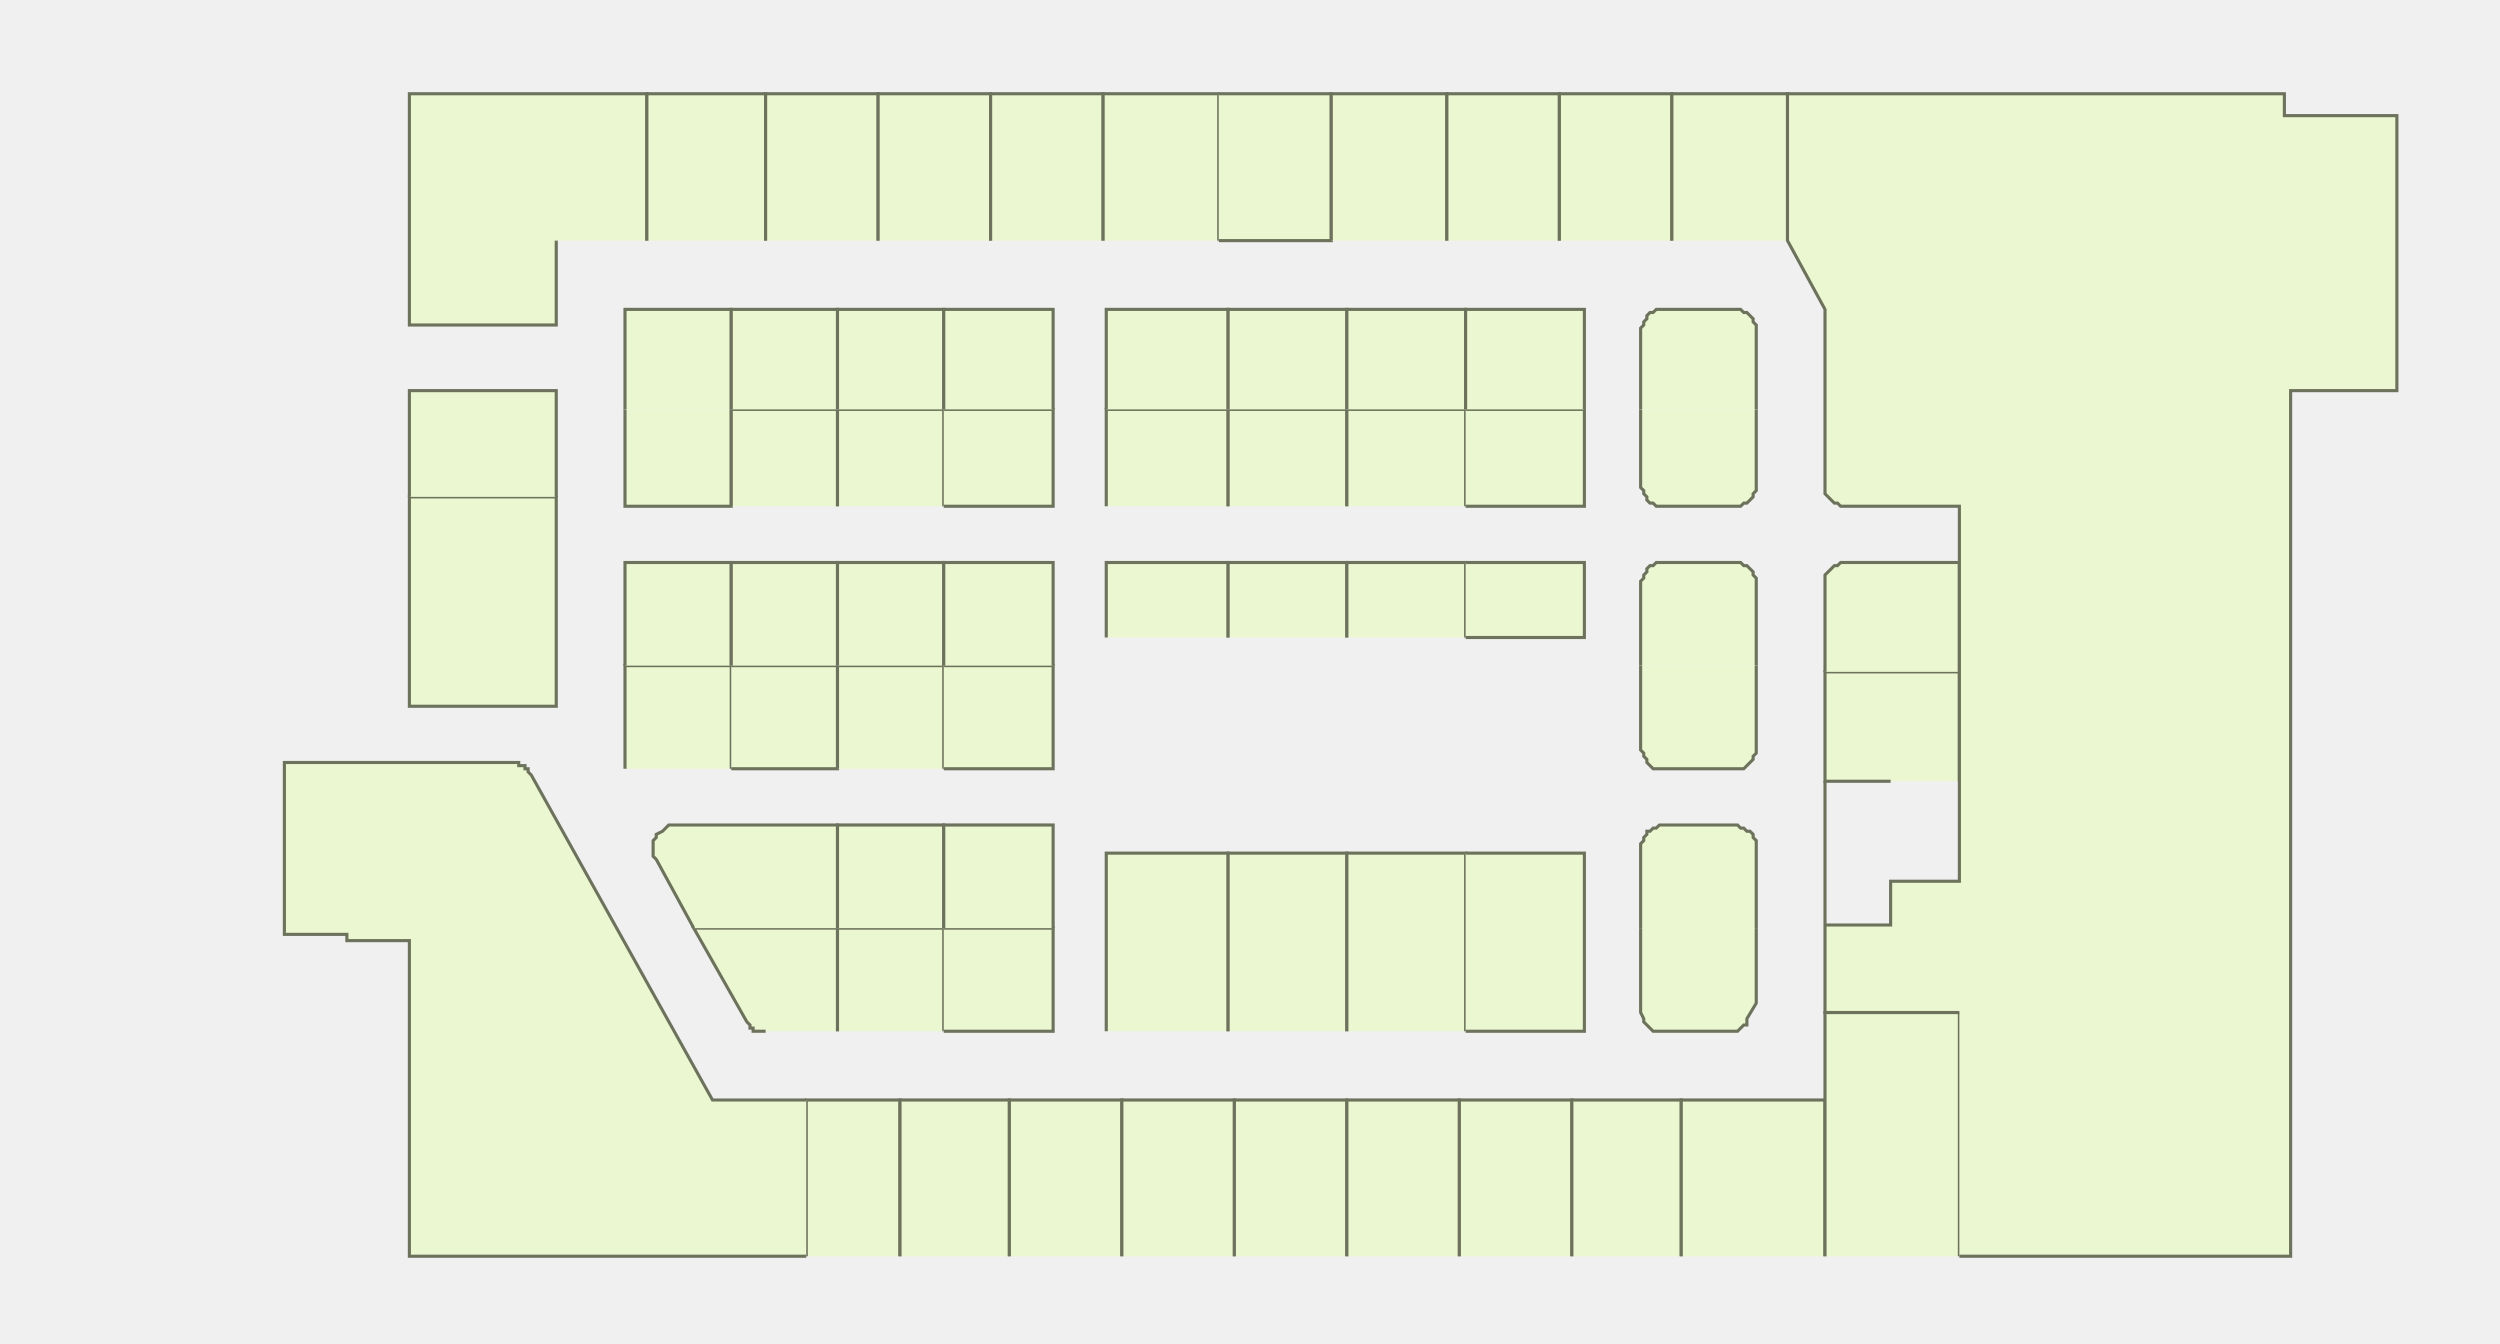
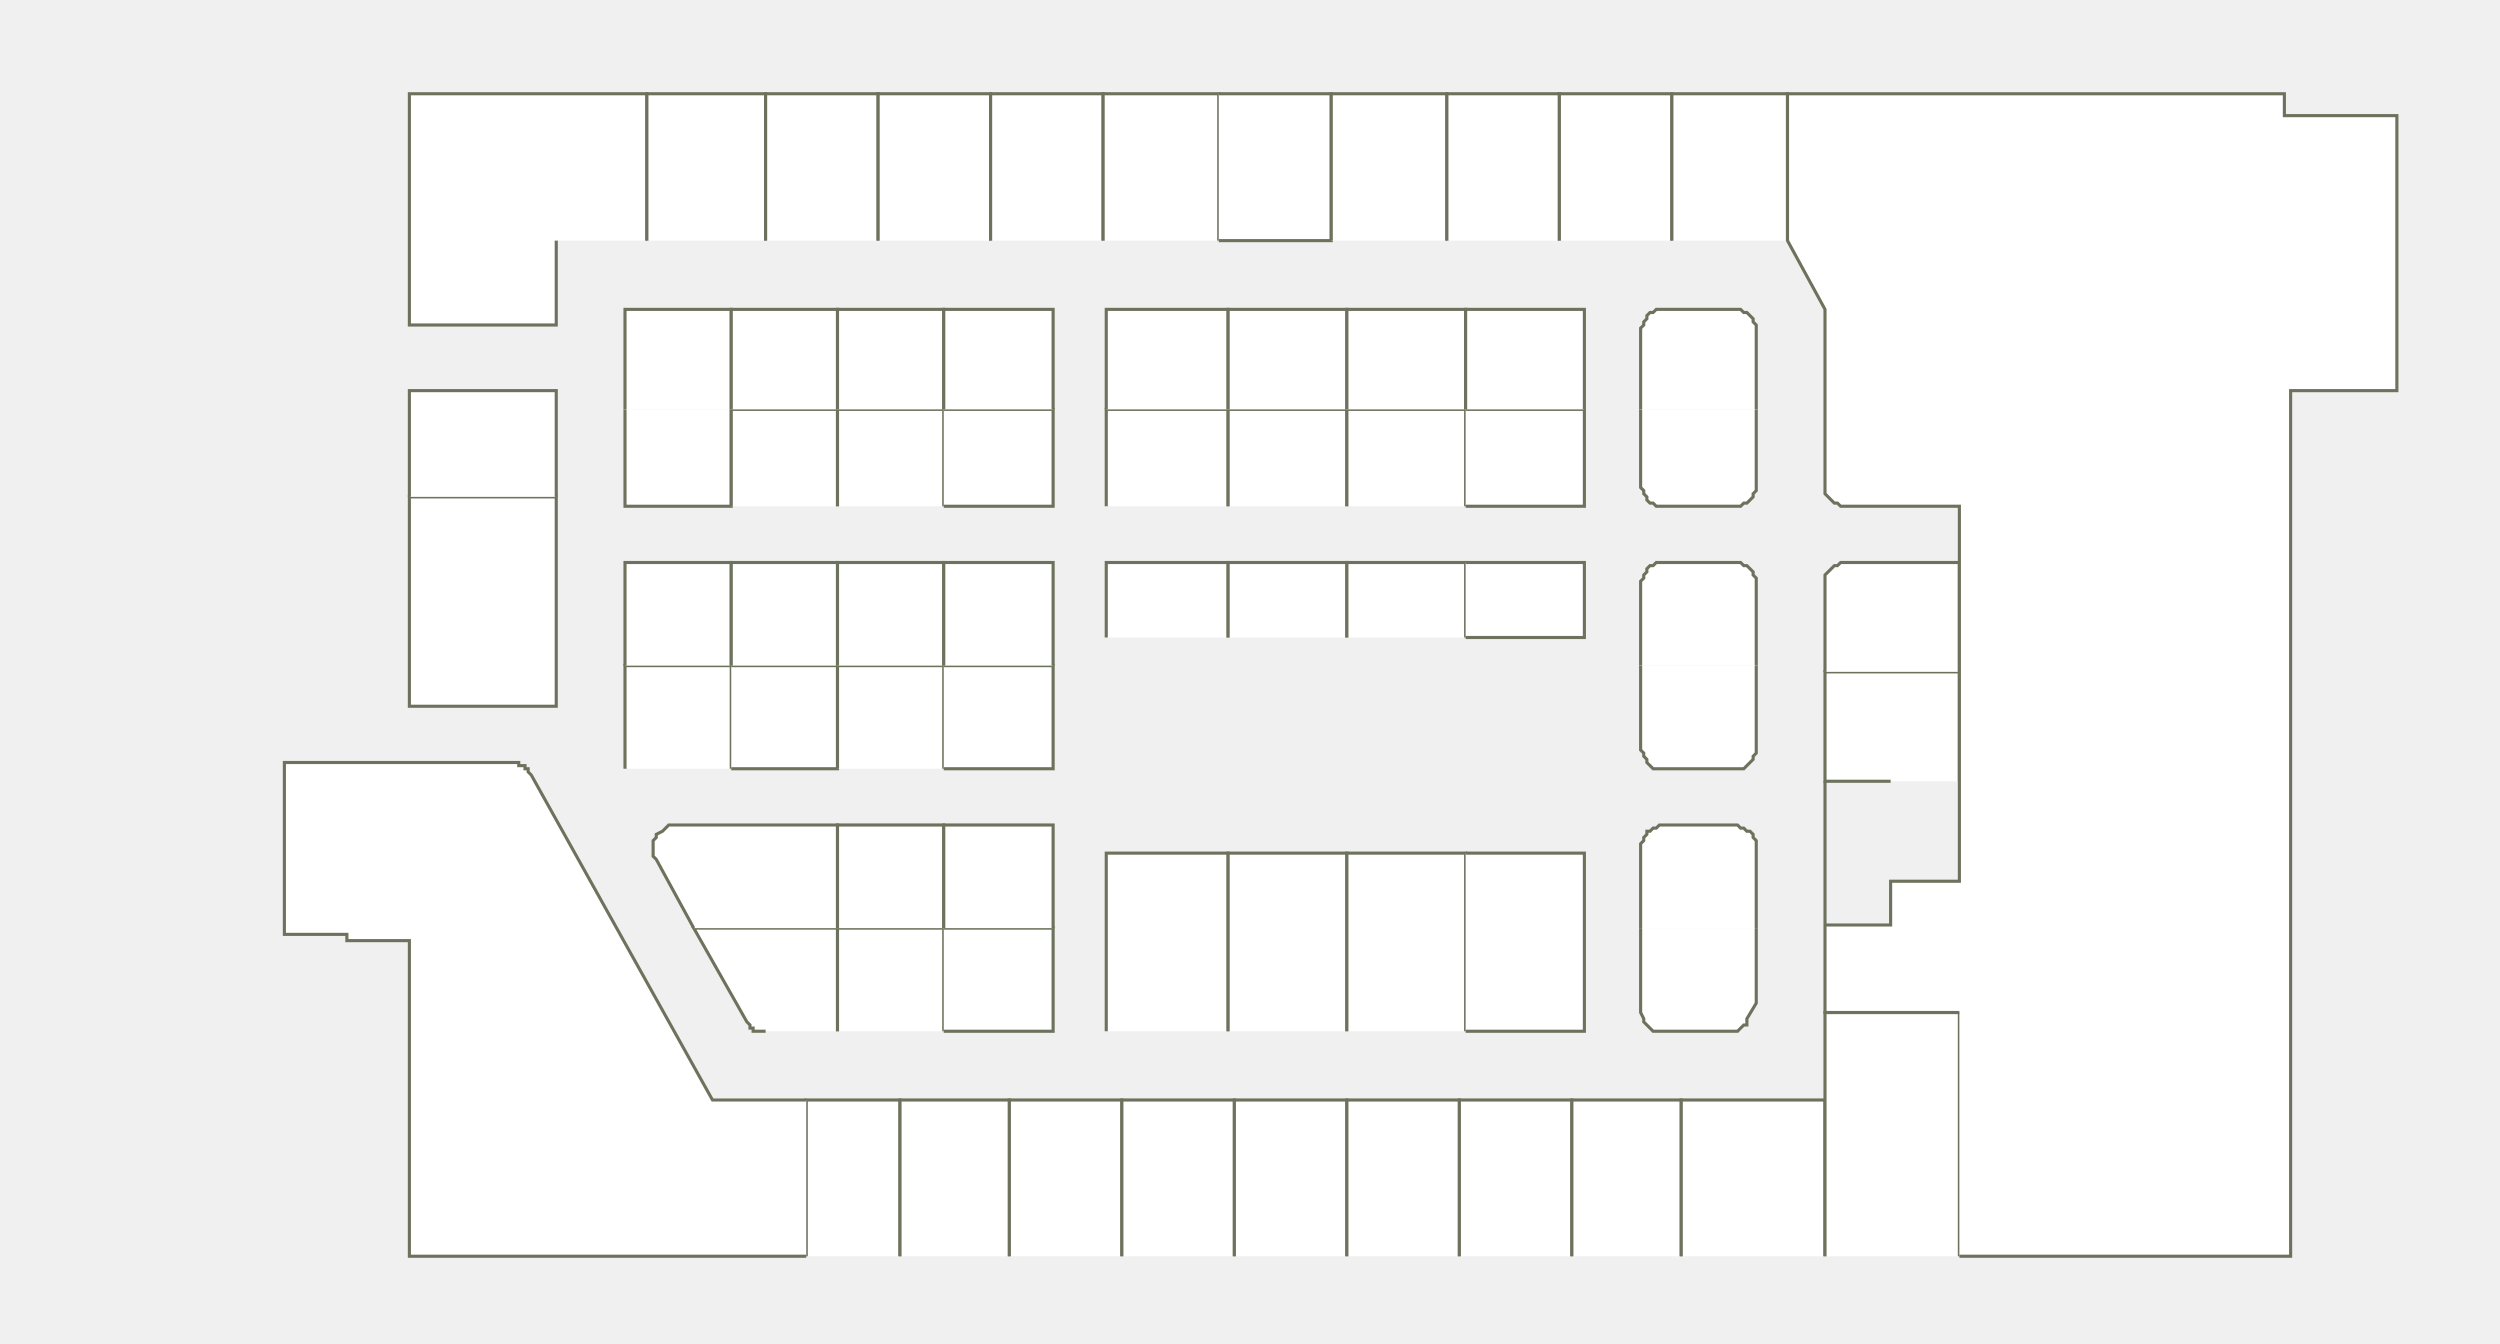
<svg xmlns="http://www.w3.org/2000/svg" baseProfile="full" height="430" version="1.1" width="800">
  <defs />
  <g id="2A05" stroke="red">
-     <polyline fill="#ebf7d1" points="258,402 258,352 288,352 288,402" stroke="#6d725c" />
+     <polyline fill="#FFFFFF" points="258,402 258,352 288,352 288,402" stroke="#6d725c" />
  </g>
  <g id="2A06" stroke="red">
-     <polyline fill="#ebf7d1" points="245,330 244,330 243,330 243,330 242,330 241,330 241,329 240,329 240,328 239,327 239,327 222,297 222,297 268,297 268,330" stroke="#6d725c" />
+     <polyline fill="#FFFFFF" points="245,330 244,330 243,330 243,330 242,330 241,330 241,329 240,329 240,328 239,327 239,327 222,297 222,297 268,297 268,330" stroke="#6d725c" />
  </g>
  <g id="2A07" stroke="red">
-     <polyline fill="#ebf7d1" points="288,402 288,352 323,352 323,402" stroke="#6d725c" />
+     <polyline fill="#FFFFFF" points="288,402 288,352 323,352 323,402" stroke="#6d725c" />
  </g>
  <g id="2A08" stroke="red">
-     <polyline fill="#ebf7d1" points="268,330 268,297 268,297 302,297 302,330" stroke="#6d725c" />
+     <polyline fill="#FFFFFF" points="268,330 268,297 268,297 302,297 302,330" stroke="#6d725c" />
  </g>
  <g id="2A09" stroke="red">
-     <polyline fill="#ebf7d1" points="323,402 323,352 359,352 359,402" stroke="#6d725c" />
+     <polyline fill="#FFFFFF" points="323,402 323,352 359,352 359,402" stroke="#6d725c" />
  </g>
  <g id="2A10" stroke="red">
-     <polyline fill="#ebf7d1" points="302,297 337,297 337,330 302,330" stroke="#6d725c" />
+     <polyline fill="#FFFFFF" points="302,297 337,297 337,330 302,330" stroke="#6d725c" />
  </g>
  <g id="2A11" stroke="red">
-     <polyline fill="#ebf7d1" points="359,402 359,352 395,352 395,402" stroke="#6d725c" />
+     <polyline fill="#FFFFFF" points="359,402 359,352 395,352 395,402" stroke="#6d725c" />
  </g>
  <g id="2A12" stroke="red">
-     <polyline fill="#ebf7d1" points="354,330 354,273 393,273 393,330" stroke="#6d725c" />
+     <polyline fill="#FFFFFF" points="354,330 354,273 393,273 393,330" stroke="#6d725c" />
  </g>
  <g id="2A13" stroke="red">
-     <polyline fill="#ebf7d1" points="395,402 395,352 431,352 431,402" stroke="#6d725c" />
+     <polyline fill="#FFFFFF" points="395,402 395,352 431,352 431,402" stroke="#6d725c" />
  </g>
  <g id="2A14" stroke="red">
-     <polyline fill="#ebf7d1" points="393,330 393,273 431,273 431,330" stroke="#6d725c" />
+     <polyline fill="#FFFFFF" points="393,330 393,273 431,273 431,330" stroke="#6d725c" />
  </g>
  <g id="2A17" stroke="red">
-     <polyline fill="#ebf7d1" points="431,402 431,352 467,352 467,402" stroke="#6d725c" />
+     <polyline fill="#FFFFFF" points="431,402 431,352 467,352 467,402" stroke="#6d725c" />
  </g>
  <g id="2A18" stroke="red">
-     <polyline fill="#ebf7d1" points="431,330 431,273 469,273 469,330" stroke="#6d725c" />
+     <polyline fill="#FFFFFF" points="431,330 431,273 469,273 469,330" stroke="#6d725c" />
  </g>
  <g id="2A19" stroke="red">
-     <polyline fill="#ebf7d1" points="467,402 467,352 503,352 503,402" stroke="#6d725c" />
+     <polyline fill="#FFFFFF" points="467,402 467,352 503,352 503,402" stroke="#6d725c" />
  </g>
  <g id="2A20" stroke="red">
-     <polyline fill="#ebf7d1" points="469,273 507,273 507,330 469,330" stroke="#6d725c" />
+     <polyline fill="#FFFFFF" points="469,273 507,273 507,330 469,330" stroke="#6d725c" />
  </g>
  <g id="2A21" stroke="red">
-     <polyline fill="#ebf7d1" points="503,402 503,352 538,352 538,402" stroke="#6d725c" />
+     <polyline fill="#FFFFFF" points="503,402 503,352 538,352 538,402" stroke="#6d725c" />
  </g>
  <g id="2A22" stroke="red">
-     <polyline fill="#ebf7d1" points="525,297 525,271 525,270 526,269 526,268 527,267 527,266 528,266 529,265 530,265 531,264 532,264 555,264 556,264 557,265 558,265 559,266 560,266 561,267 561,268 562,269 562,270 562,271 562,297" stroke="#6d725c" />
+     <polyline fill="#FFFFFF" points="525,297 525,271 525,270 526,269 526,268 527,267 527,266 528,266 529,265 530,265 531,264 532,264 555,264 556,264 557,265 558,265 559,266 560,266 561,267 561,268 562,269 562,270 562,271 562,297" stroke="#6d725c" />
  </g>
  <g id="2A23" stroke="red">
-     <polyline fill="#ebf7d1" points="538,402 538,352 584,352 584,402" stroke="#6d725c" />
+     <polyline fill="#FFFFFF" points="538,402 538,352 584,352 584,402" stroke="#6d725c" />
  </g>
  <g id="2A24" stroke="red">
-     <polyline fill="#ebf7d1" points="562,297 562,318 562,318 562,319 562,319 562,319 562,319 562,320 562,320 562,320 562,321 562,321 559,326 559,327 559,328 558,328 557,329 557,329 556,330 555,330 554,330 554,330 553,330 532,330 531,330 530,330 529,330 528,329 527,328 527,328 526,327 526,326 525,324 525,323 525,297" stroke="#6d725c" />
+     <polyline fill="#FFFFFF" points="562,297 562,318 562,318 562,319 562,319 562,319 562,319 562,320 562,320 562,320 562,321 562,321 559,326 559,327 559,328 558,328 557,329 557,329 556,330 555,330 554,330 554,330 553,330 532,330 531,330 530,330 529,330 528,329 527,328 527,328 526,327 526,326 525,324 525,323 525,297" stroke="#6d725c" />
  </g>
  <g id="2A25" stroke="red">
-     <polyline fill="#ebf7d1" points="584,402 584,352 584,324 627,324 627,402" stroke="#6d725c" />
+     <polyline fill="#FFFFFF" points="584,402 584,352 584,324 627,324 627,402" stroke="#6d725c" />
  </g>
  <g id="2B02" stroke="red">
-     <polyline fill="#ebf7d1" points="178,192 178,226 131,226 131,192" stroke="#6d725c" />
+     <polyline fill="#FFFFFF" points="178,192 178,226 131,226 131,192" stroke="#6d725c" />
  </g>
  <g id="2B03" stroke="red">
-     <polyline fill="#ebf7d1" points="222,297 210,275 209,274 209,272 209,271 209,269 210,268 210,267 212,266 213,265 214,264 216,264 268,264 268,297" stroke="#6d725c" />
+     <polyline fill="#FFFFFF" points="222,297 210,275 209,274 209,272 209,271 209,269 210,268 210,267 212,266 213,265 214,264 216,264 268,264 268,297" stroke="#6d725c" />
  </g>
  <g id="2B04" stroke="red">
-     <polyline fill="#ebf7d1" points="200,246 200,213 234,213 234,246" stroke="#6d725c" />
+     <polyline fill="#FFFFFF" points="200,246 200,213 234,213 234,246" stroke="#6d725c" />
  </g>
  <g id="2B06" stroke="red">
-     <polyline fill="#ebf7d1" points="234,213 268,213 268,246 234,246" stroke="#6d725c" />
+     <polyline fill="#FFFFFF" points="234,213 268,213 268,246 234,246" stroke="#6d725c" />
  </g>
  <g id="2B07" stroke="red">
-     <polyline fill="#ebf7d1" points="268,297 268,264 302,264 302,297" stroke="#6d725c" />
+     <polyline fill="#FFFFFF" points="268,297 268,264 302,264 302,297" stroke="#6d725c" />
  </g>
  <g id="2B08" stroke="red">
-     <polyline fill="#ebf7d1" points="268,246 268,213 302,213 302,246" stroke="#6d725c" />
+     <polyline fill="#FFFFFF" points="268,246 268,213 302,213 302,246" stroke="#6d725c" />
  </g>
  <g id="2B09" stroke="red">
-     <polyline fill="#ebf7d1" points="302,297 302,264 337,264 337,297" stroke="#6d725c" />
+     <polyline fill="#FFFFFF" points="302,297 302,264 337,264 337,297" stroke="#6d725c" />
  </g>
  <g id="2B10" stroke="red">
-     <polyline fill="#ebf7d1" points="302,213 337,213 337,246 302,246" stroke="#6d725c" />
+     <polyline fill="#FFFFFF" points="302,213 337,213 337,246 302,246" stroke="#6d725c" />
  </g>
  <g id="2B12" stroke="red">
-     <polyline fill="#ebf7d1" points="562,213 562,239 562,240 562,241 561,242 561,243 560,244 559,245 558,246 557,246 556,246 555,246 532,246 531,246 530,246 529,246 528,245 527,244 527,243 526,242 526,241 525,240 525,239 525,213" stroke="#6d725c" />
+     <polyline fill="#FFFFFF" points="562,213 562,239 562,240 562,241 561,242 561,243 560,244 559,245 558,246 557,246 556,246 555,246 532,246 531,246 530,246 529,246 528,245 527,244 527,243 526,242 526,241 525,240 525,239 525,213" stroke="#6d725c" />
  </g>
  <g id="2B14" stroke="red">
-     <polyline fill="#ebf7d1" points="605,250 584,250 584,215 627,215 627,250" stroke="#6d725c" />
+     <polyline fill="#FFFFFF" points="605,250 584,250 584,215 627,215 627,250" stroke="#6d725c" />
  </g>
  <g id="2C01" stroke="red">
-     <polyline fill="#ebf7d1" points="131,192 131,159 131,159 178,159 178,192" stroke="#6d725c" />
+     <polyline fill="#FFFFFF" points="131,192 131,159 131,159 178,159 178,192" stroke="#6d725c" />
  </g>
  <g id="2C02" stroke="red">
-     <polyline fill="#ebf7d1" points="131,159 131,158 131,125 133,125 178,125 178,159" stroke="#6d725c" />
+     <polyline fill="#FFFFFF" points="131,159 131,158 131,125 133,125 178,125 178,159" stroke="#6d725c" />
  </g>
  <g id="2C03" stroke="red">
-     <polyline fill="#ebf7d1" points="200,213 200,180 234,180 234,213" stroke="#6d725c" />
+     <polyline fill="#FFFFFF" points="200,213 200,180 234,180 234,213" stroke="#6d725c" />
  </g>
  <g id="2C04" stroke="red">
-     <polyline fill="#ebf7d1" points="234,131 234,162 200,162 200,131" stroke="#6d725c" />
+     <polyline fill="#FFFFFF" points="234,131 234,162 200,162 200,131" stroke="#6d725c" />
  </g>
  <g id="2C05" stroke="red">
-     <polyline fill="#ebf7d1" points="234,213 234,180 268,180 268,213" stroke="#6d725c" />
+     <polyline fill="#FFFFFF" points="234,213 234,180 268,180 268,213" stroke="#6d725c" />
  </g>
  <g id="2C06" stroke="red">
-     <polyline fill="#ebf7d1" points="234,162 234,131 268,131 268,162" stroke="#6d725c" />
+     <polyline fill="#FFFFFF" points="234,162 234,131 268,131 268,162" stroke="#6d725c" />
  </g>
  <g id="2C07" stroke="red">
-     <polyline fill="#ebf7d1" points="268,213 268,213 268,180 302,180 302,196 302,213" stroke="#6d725c" />
+     <polyline fill="#FFFFFF" points="268,213 268,213 268,180 302,180 302,196 302,213" stroke="#6d725c" />
  </g>
  <g id="2C08" stroke="red">
-     <polyline fill="#ebf7d1" points="268,162 268,131 302,131 302,162" stroke="#6d725c" />
+     <polyline fill="#FFFFFF" points="268,162 268,131 302,131 302,162" stroke="#6d725c" />
  </g>
  <g id="2C09" stroke="red">
-     <polyline fill="#ebf7d1" points="302,213 302,196 302,180 319,180 337,180 337,213" stroke="#6d725c" />
+     <polyline fill="#FFFFFF" points="302,213 302,196 302,180 319,180 337,180 337,213" stroke="#6d725c" />
  </g>
  <g id="2C10" stroke="red">
-     <polyline fill="#ebf7d1" points="302,131 337,131 337,162 302,162" stroke="#6d725c" />
+     <polyline fill="#FFFFFF" points="302,131 337,131 337,162 302,162" stroke="#6d725c" />
  </g>
  <g id="2C12" stroke="red">
-     <polyline fill="#ebf7d1" points="354,162 354,131 393,131 393,162" stroke="#6d725c" />
+     <polyline fill="#FFFFFF" points="354,162 354,131 393,131 393,162" stroke="#6d725c" />
  </g>
  <g id="2C13A" stroke="red">
-     <polyline fill="#ebf7d1" points="354,204 354,180 393,180 393,204" stroke="#6d725c" />
+     <polyline fill="#FFFFFF" points="354,204 354,180 393,180 393,204" stroke="#6d725c" />
  </g>
  <g id="2C13B" stroke="red">
-     <polyline fill="#ebf7d1" points="393,204 393,180 431,180 431,204" stroke="#6d725c" />
+     <polyline fill="#FFFFFF" points="393,204 393,180 431,180 431,204" stroke="#6d725c" />
  </g>
  <g id="2C14" stroke="red">
-     <polyline fill="#ebf7d1" points="393,162 393,131 431,131 431,162" stroke="#6d725c" />
+     <polyline fill="#FFFFFF" points="393,162 393,131 431,131 431,162" stroke="#6d725c" />
  </g>
  <g id="2C16" stroke="red">
-     <polyline fill="#ebf7d1" points="431,162 431,131 469,131 469,162" stroke="#6d725c" />
+     <polyline fill="#FFFFFF" points="431,162 431,131 469,131 469,162" stroke="#6d725c" />
  </g>
  <g id="2C17A" stroke="red">
-     <polyline fill="#ebf7d1" points="431,204 431,180 469,180 469,204" stroke="#6d725c" />
+     <polyline fill="#FFFFFF" points="431,204 431,180 469,180 469,204" stroke="#6d725c" />
  </g>
  <g id="2C17B" stroke="red">
-     <polyline fill="#ebf7d1" points="469,180 507,180 507,204 469,204" stroke="#6d725c" />
+     <polyline fill="#FFFFFF" points="469,180 507,180 507,204 469,204" stroke="#6d725c" />
  </g>
  <g id="2C18" stroke="red">
-     <polyline fill="#ebf7d1" points="469,131 507,131 507,162 469,162" stroke="#6d725c" />
+     <polyline fill="#FFFFFF" points="469,131 507,131 507,162 469,162" stroke="#6d725c" />
  </g>
  <g id="2C19" stroke="red">
-     <polyline fill="#ebf7d1" points="525,213 525,187 525,186 526,185 526,184 527,183 527,182 528,181 529,181 530,180 531,180 532,180 555,180 556,180 557,180 558,181 559,181 560,182 561,183 561,184 562,185 562,186 562,187 562,213" stroke="#6d725c" />
+     <polyline fill="#FFFFFF" points="525,213 525,187 525,186 526,185 526,184 527,183 527,182 528,181 529,181 530,180 531,180 532,180 555,180 556,180 557,180 558,181 559,181 560,182 561,183 561,184 562,185 562,186 562,187 562,213" stroke="#6d725c" />
  </g>
  <g id="2C20" stroke="red">
-     <polyline fill="#ebf7d1" points="562,131 562,155 562,156 562,157 561,158 561,159 560,160 559,161 558,161 557,162 556,162 555,162 532,162 531,162 530,162 529,161 528,161 527,160 527,159 526,158 526,157 525,156 525,155 525,131" stroke="#6d725c" />
+     <polyline fill="#FFFFFF" points="562,131 562,155 562,156 562,157 561,158 561,159 560,160 559,161 558,161 557,162 556,162 555,162 532,162 531,162 530,162 529,161 528,161 527,160 527,159 526,158 526,157 525,156 525,155 525,131" stroke="#6d725c" />
  </g>
  <g id="2C21" stroke="red">
-     <polyline fill="#ebf7d1" points="584,215 584,187 584,186 584,185 584,184 585,183 586,182 587,181 588,181 589,180 590,180 591,180 627,180 627,215" stroke="#6d725c" />
+     <polyline fill="#FFFFFF" points="584,215 584,187 584,186 584,185 584,184 585,183 586,182 587,181 588,181 589,180 590,180 591,180 627,180 627,215" stroke="#6d725c" />
  </g>
  <g id="2D02" stroke="red">
-     <polyline fill="#ebf7d1" points="178,77 178,104 140,104 131,104 131,42 131,34 131,30 207,30 207,77" stroke="#6d725c" />
+     <polyline fill="#FFFFFF" points="178,77 178,104 140,104 131,104 131,42 131,34 131,30 207,30 207,77" stroke="#6d725c" />
  </g>
  <g id="2D03" stroke="red">
-     <polyline fill="#ebf7d1" points="200,131 200,99 234,99 234,131" stroke="#6d725c" />
+     <polyline fill="#FFFFFF" points="200,131 200,99 234,99 234,131" stroke="#6d725c" />
  </g>
  <g id="2D04" stroke="red">
-     <polyline fill="#ebf7d1" points="207,77 207,30 245,30 245,77" stroke="#6d725c" />
+     <polyline fill="#FFFFFF" points="207,77 207,30 245,30 245,77" stroke="#6d725c" />
  </g>
  <g id="2D05" stroke="red">
-     <polyline fill="#ebf7d1" points="234,131 234,131 234,99 268,99 268,131" stroke="#6d725c" />
+     <polyline fill="#FFFFFF" points="234,131 234,131 234,99 268,99 268,131" stroke="#6d725c" />
  </g>
  <g id="2D06" stroke="red">
-     <polyline fill="#ebf7d1" points="245,77 245,30 281,30 281,77" stroke="#6d725c" />
+     <polyline fill="#FFFFFF" points="245,77 245,30 281,30 281,77" stroke="#6d725c" />
  </g>
  <g id="2D07" stroke="red">
-     <polyline fill="#ebf7d1" points="268,131 268,99 302,99 302,131" stroke="#6d725c" />
+     <polyline fill="#FFFFFF" points="268,131 268,99 302,99 302,131" stroke="#6d725c" />
  </g>
  <g id="2D08" stroke="red">
-     <polyline fill="#ebf7d1" points="281,77 281,30 317,30 317,77" stroke="#6d725c" />
+     <polyline fill="#FFFFFF" points="281,77 281,30 317,30 317,77" stroke="#6d725c" />
  </g>
  <g id="2D09" stroke="red">
-     <polyline fill="#ebf7d1" points="302,131 302,99 337,99 337,131" stroke="#6d725c" />
+     <polyline fill="#FFFFFF" points="302,131 302,99 337,99 337,131" stroke="#6d725c" />
  </g>
  <g id="2D10" stroke="red">
-     <polyline fill="#ebf7d1" points="317,77 317,30 353,30 353,77" stroke="#6d725c" />
+     <polyline fill="#FFFFFF" points="317,77 317,30 353,30 353,77" stroke="#6d725c" />
  </g>
  <g id="2D11" stroke="red">
-     <polyline fill="#ebf7d1" points="354,131 354,99 393,99 393,131" stroke="#6d725c" />
+     <polyline fill="#FFFFFF" points="354,131 354,99 393,99 393,131" stroke="#6d725c" />
  </g>
  <g id="2D12" stroke="red">
-     <polyline fill="#ebf7d1" points="353,77 353,30 390,30 390,77" stroke="#6d725c" />
+     <polyline fill="#FFFFFF" points="353,77 353,30 390,30 390,77" stroke="#6d725c" />
  </g>
  <g id="2D13" stroke="red">
-     <polyline fill="#ebf7d1" points="393,131 393,99 431,99 431,131" stroke="#6d725c" />
+     <polyline fill="#FFFFFF" points="393,131 393,99 431,99 431,131" stroke="#6d725c" />
  </g>
  <g id="2D14" stroke="red">
-     <polyline fill="#ebf7d1" points="390,30 426,30 426,77 390,77" stroke="#6d725c" />
+     <polyline fill="#FFFFFF" points="390,30 426,30 426,77 390,77" stroke="#6d725c" />
  </g>
  <g id="2D15" stroke="red">
-     <polyline fill="#ebf7d1" points="431,131 431,99 469,99 469,131" stroke="#6d725c" />
+     <polyline fill="#FFFFFF" points="431,131 431,99 469,99 469,131" stroke="#6d725c" />
  </g>
  <g id="2D16" stroke="red">
-     <polyline fill="#ebf7d1" points="426,77 426,30 463,30 463,77" stroke="#6d725c" />
+     <polyline fill="#FFFFFF" points="426,77 426,30 463,30 463,77" stroke="#6d725c" />
  </g>
  <g id="2D17" stroke="red">
-     <polyline fill="#ebf7d1" points="469,131 469,99 507,99 507,131" stroke="#6d725c" />
+     <polyline fill="#FFFFFF" points="469,131 469,99 507,99 507,131" stroke="#6d725c" />
  </g>
  <g id="2D18" stroke="red">
-     <polyline fill="#ebf7d1" points="463,77 463,30 499,30 499,77" stroke="#6d725c" />
+     <polyline fill="#FFFFFF" points="463,77 463,30 499,30 499,77" stroke="#6d725c" />
  </g>
  <g id="2D19" stroke="red">
-     <polyline fill="#ebf7d1" points="525,131 525,106 525,105 526,104 526,103 527,102 527,101 528,100 529,100 530,99 531,99 532,99 555,99 556,99 557,99 558,100 559,100 560,101 561,102 561,103 562,104 562,105 562,106 562,131" stroke="#6d725c" />
+     <polyline fill="#FFFFFF" points="525,131 525,106 525,105 526,104 526,103 527,102 527,101 528,100 529,100 530,99 531,99 532,99 555,99 556,99 557,99 558,100 559,100 560,101 561,102 561,103 562,104 562,105 562,106 562,131" stroke="#6d725c" />
  </g>
  <g id="2D20" stroke="red">
-     <polyline fill="#ebf7d1" points="499,77 499,30 535,30 535,77" stroke="#6d725c" />
+     <polyline fill="#FFFFFF" points="499,77 499,30 535,30 535,77" stroke="#6d725c" />
  </g>
  <g id="2D22" stroke="red">
-     <polyline fill="#ebf7d1" points="535,77 535,30 572,30 572,77" stroke="#6d725c" />
+     <polyline fill="#FFFFFF" points="535,77 535,30 572,30 572,77" stroke="#6d725c" />
  </g>
  <g id="2Y01" stroke="red">
-     <polyline fill="#ebf7d1" points="627,324 584,324 584,250 584,250 584,267 584,271 584,274 584,278 584,282 584,285 584,289 584,292 584,296 594,296 594,296 594,296 594,296 594,296 594,296 595,296 595,296 595,296 595,296 595,296 605,296 605,292 605,289 605,285 605,282 616,282 627,282 627,278 627,274 627,271 627,267 627,250 627,215 627,180 627,180 627,162 591,162 590,162 589,162 588,161 587,161 586,160 585,159 584,158 584,157 584,156 584,155 584,99 572,77 572,30 731,30 731,37 767,37 767,125 733,125 733,402 627,402" stroke="#6d725c" />
+     <polyline fill="#FFFFFF" points="627,324 584,324 584,250 584,250 584,267 584,271 584,274 584,278 584,282 584,285 584,289 584,292 584,296 594,296 594,296 594,296 594,296 594,296 594,296 595,296 595,296 595,296 595,296 595,296 605,296 605,292 605,289 605,285 605,282 616,282 627,282 627,278 627,274 627,271 627,267 627,250 627,215 627,180 627,180 627,162 591,162 590,162 589,162 588,161 587,161 586,160 585,159 584,158 584,157 584,156 584,155 584,99 572,77 572,30 731,30 731,37 767,37 767,125 733,125 733,402 627,402" stroke="#6d725c" />
  </g>
  <g id="2Y02" stroke="red">
-     <polyline fill="#ebf7d1" points="258,402 228,402 131,402 131,301 129,301 111,301 111,299 91,299 91,244 163,244 164,244 165,244 166,244 166,245 167,245 168,245 168,246 169,246 169,247 170,248 228,352 258,352" stroke="#6d725c" />
+     <polyline fill="#FFFFFF" points="258,402 228,402 131,402 131,301 129,301 111,301 111,299 91,299 91,244 163,244 164,244 165,244 166,244 166,245 167,245 168,245 168,246 169,246 169,247 170,248 228,352 258,352" stroke="#6d725c" />
  </g>
</svg>
